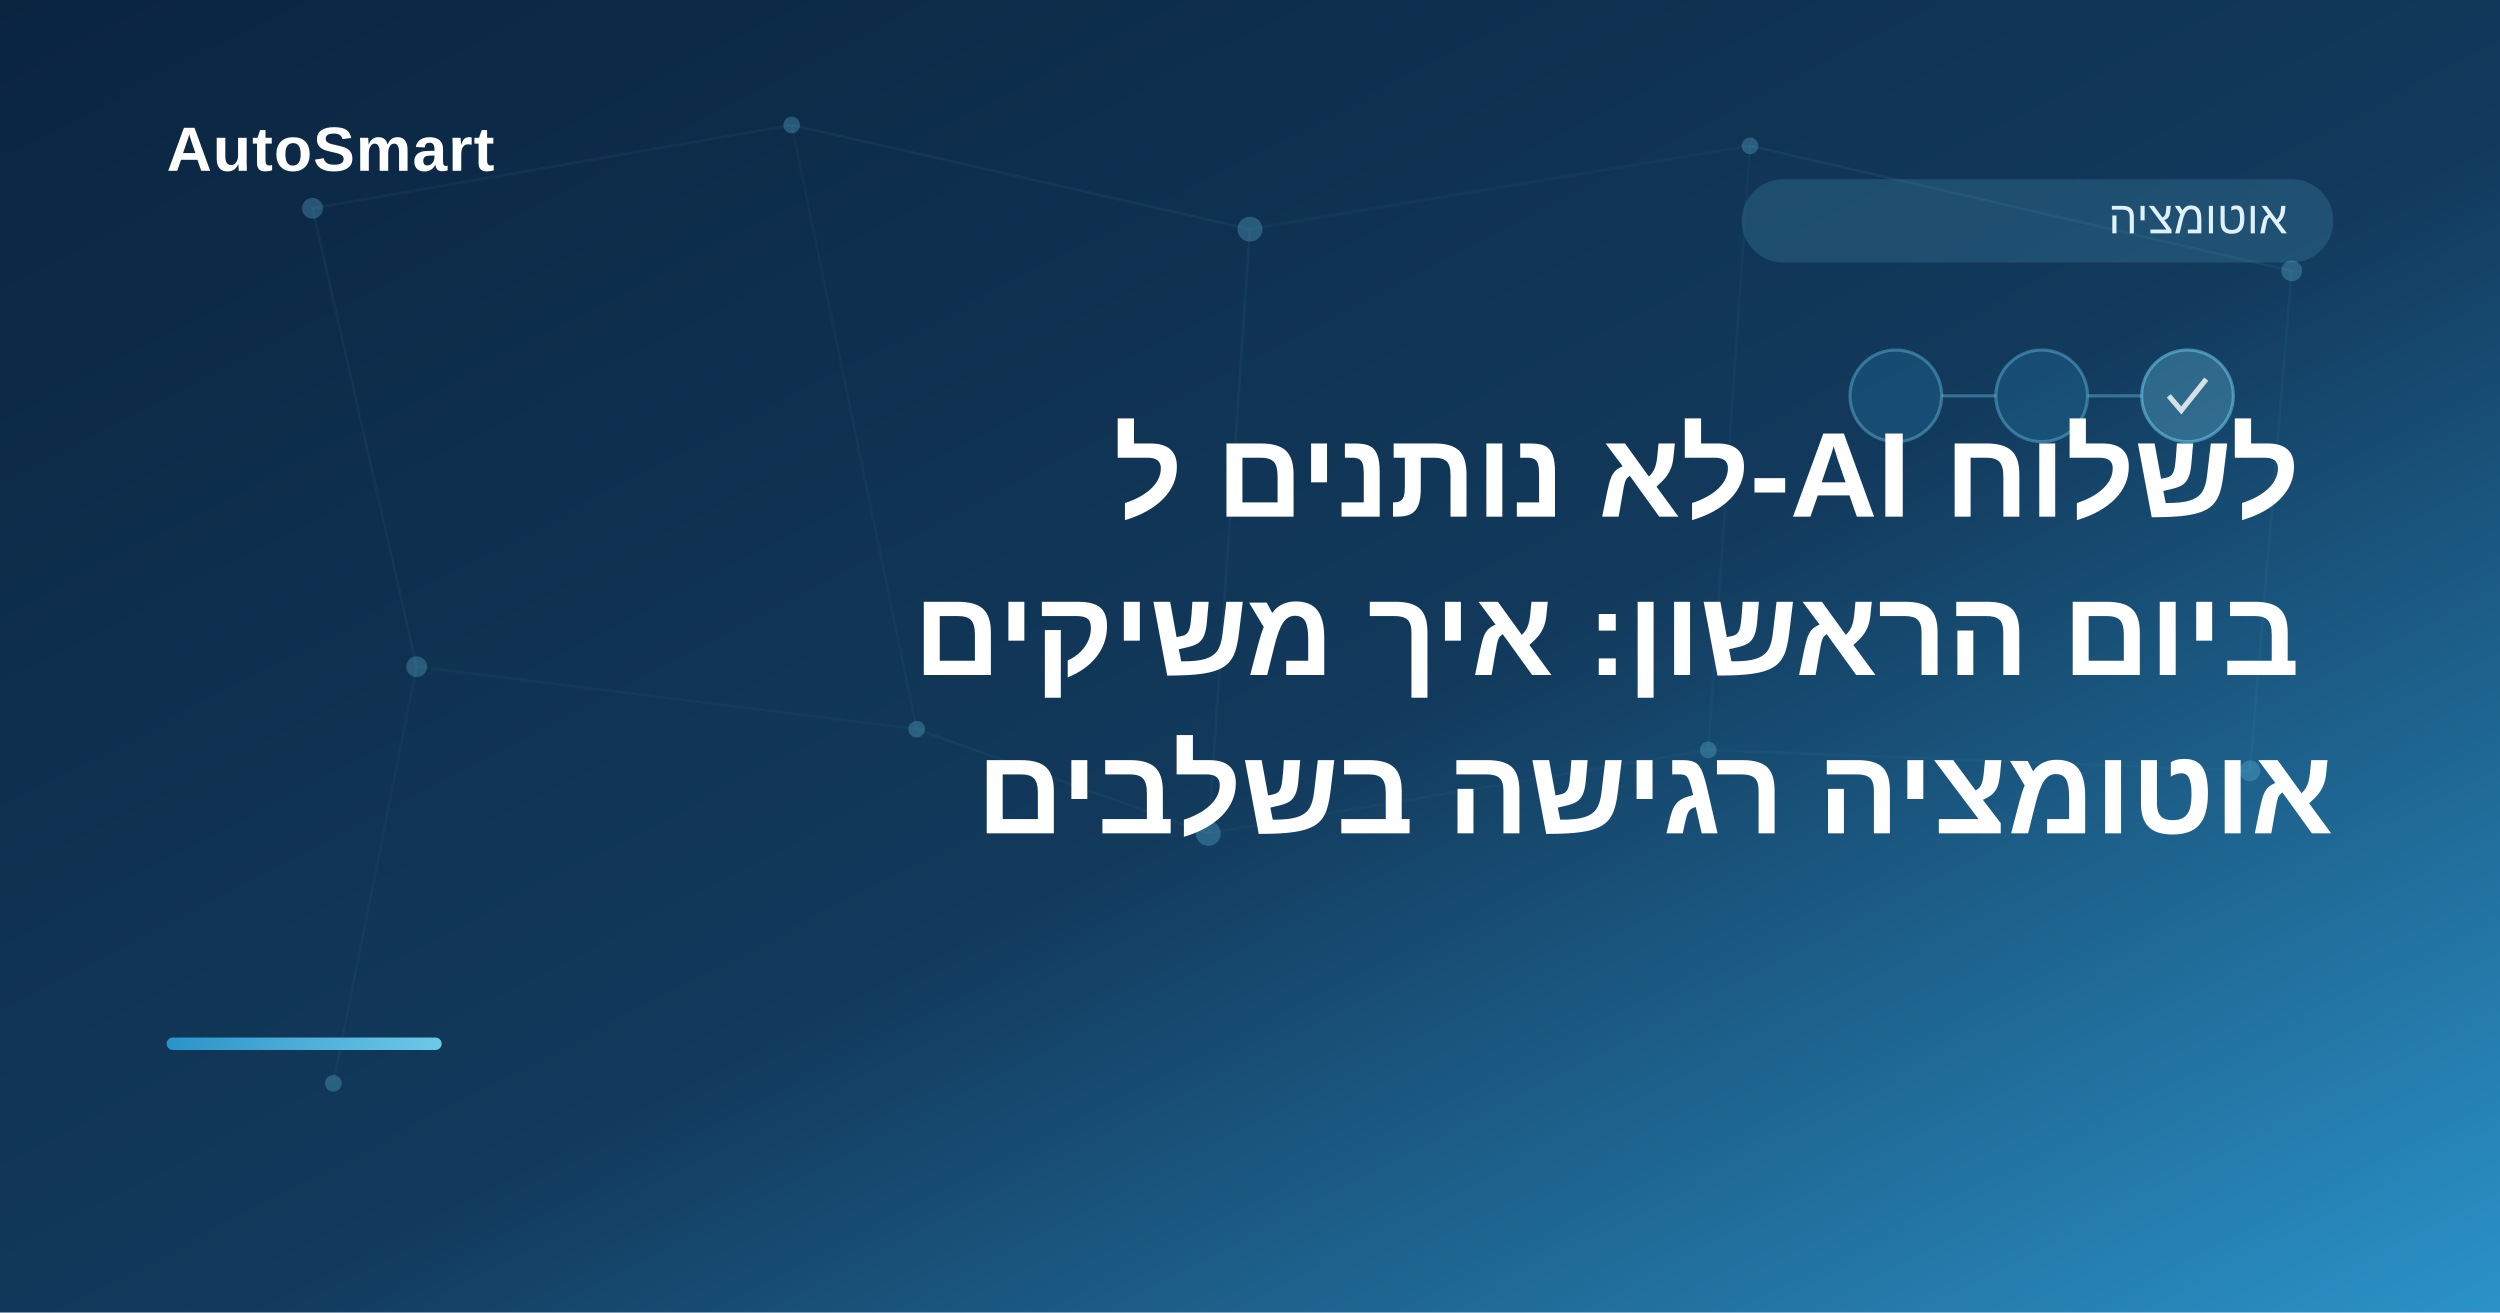
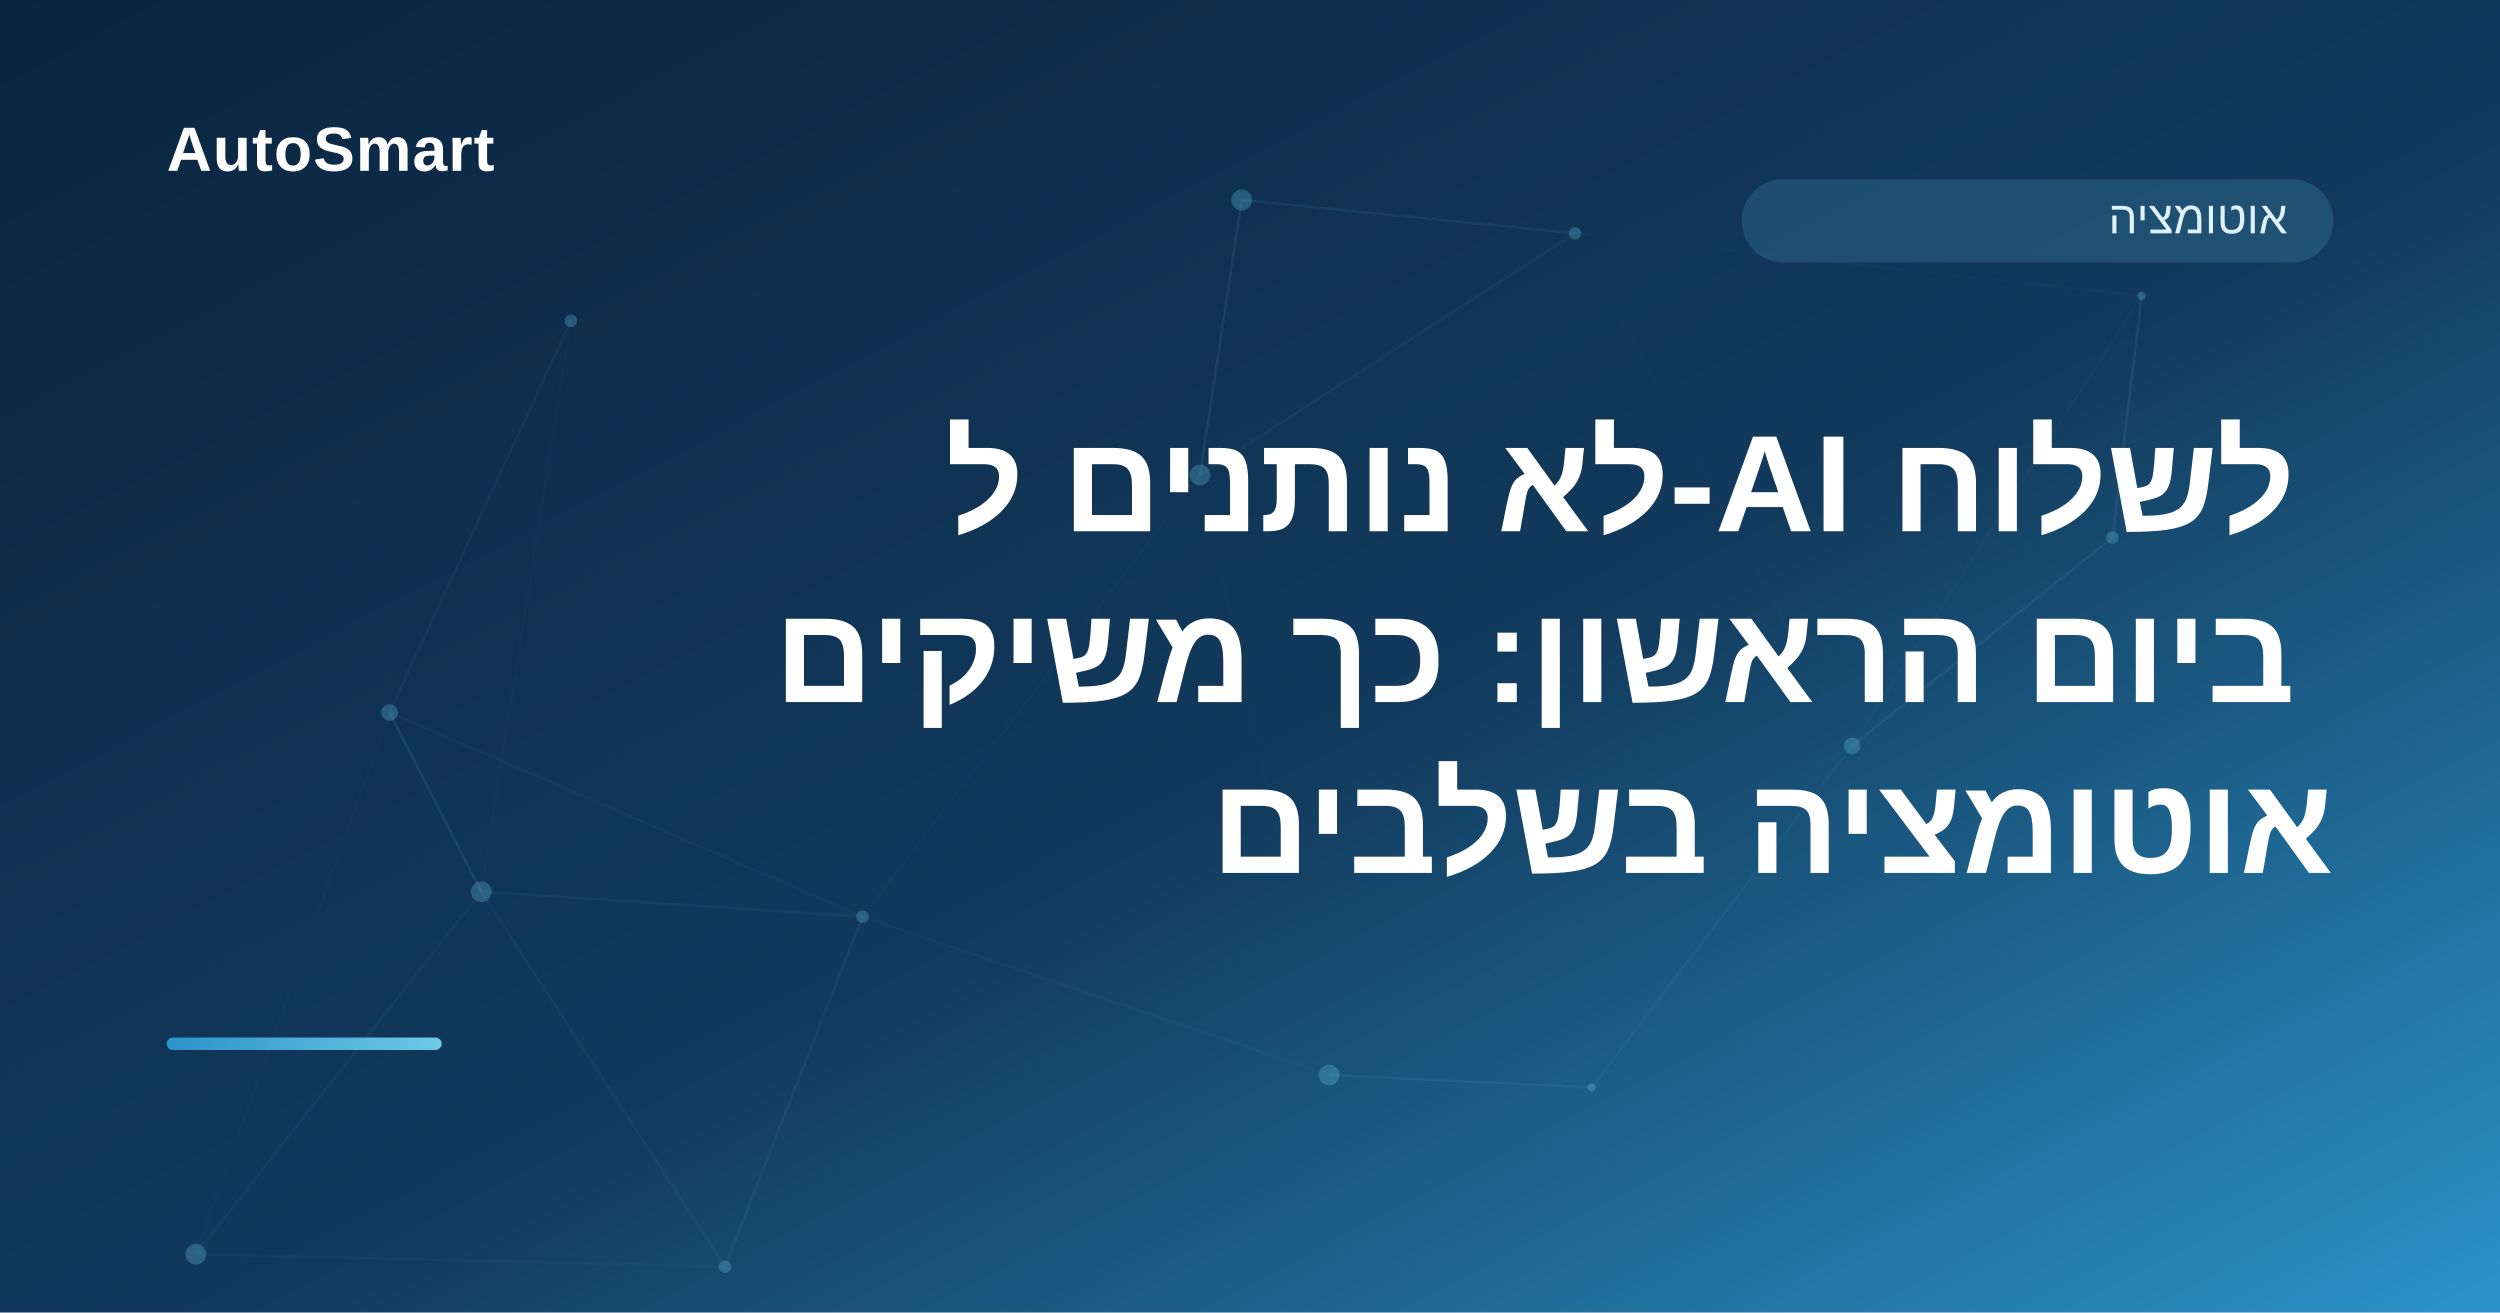
<svg xmlns="http://www.w3.org/2000/svg" width="1200" height="630" viewBox="0 0 1200 630" role="img" aria-label="לא נותנים ל-AI לשלוח ביום הראשון: איך משיקים אוטומציה רגישה בשלבים">
  <defs>
    <linearGradient id="bg" x1="0" y1="0" x2="1" y2="1">
      <stop offset="0" stop-color="#0a2440" />
      <stop offset="0.55" stop-color="#123a5c" />
      <stop offset="1" stop-color="#2b93c9" />
    </linearGradient>
    <linearGradient id="accent" x1="0" y1="0" x2="1" y2="0">
      <stop offset="0" stop-color="#2b93c9" />
      <stop offset="1" stop-color="#6ec9e8" />
    </linearGradient>
  </defs>
  <rect width="1200" height="630" fill="url(#bg)" />
  <g>
-     <line x1="150" y1="100" x2="380" y2="60" stroke="#6ec9e8" stroke-width="1.25" stroke-opacity="0.05" />
-     <line x1="380" y1="60" x2="600" y2="110" stroke="#6ec9e8" stroke-width="1.25" stroke-opacity="0.06" />
-     <line x1="600" y1="110" x2="840" y2="70" stroke="#6ec9e8" stroke-width="1.25" stroke-opacity="0.04" />
-     <line x1="840" y1="70" x2="1100" y2="130" stroke="#6ec9e8" stroke-width="1.25" stroke-opacity="0.07" />
-     <line x1="150" y1="100" x2="200" y2="320" stroke="#6ec9e8" stroke-width="1.25" stroke-opacity="0.05" />
-     <line x1="200" y1="320" x2="160" y2="520" stroke="#6ec9e8" stroke-width="1.25" stroke-opacity="0.04" />
-     <line x1="380" y1="60" x2="440" y2="350" stroke="#6ec9e8" stroke-width="1.25" stroke-opacity="0.04" />
-     <line x1="600" y1="110" x2="580" y2="400" stroke="#6ec9e8" stroke-width="1.25" stroke-opacity="0.05" />
-     <line x1="840" y1="70" x2="820" y2="360" stroke="#6ec9e8" stroke-width="1.25" stroke-opacity="0.04" />
-     <line x1="1100" y1="130" x2="1080" y2="370" stroke="#6ec9e8" stroke-width="1.25" stroke-opacity="0.05" />
-     <line x1="200" y1="320" x2="440" y2="350" stroke="#6ec9e8" stroke-width="1.25" stroke-opacity="0.04" />
-     <line x1="440" y1="350" x2="580" y2="400" stroke="#6ec9e8" stroke-width="1.25" stroke-opacity="0.05" />
-     <line x1="580" y1="400" x2="820" y2="360" stroke="#6ec9e8" stroke-width="1.25" stroke-opacity="0.04" />
-     <line x1="820" y1="360" x2="1080" y2="370" stroke="#6ec9e8" stroke-width="1.25" stroke-opacity="0.04" />
-     <circle cx="150" cy="100" r="5" fill="#6ec9e8" fill-opacity="0.28" />
-     <circle cx="380" cy="60" r="4" fill="#6ec9e8" fill-opacity="0.28" />
-     <circle cx="600" cy="110" r="6" fill="#6ec9e8" fill-opacity="0.28" />
-     <circle cx="840" cy="70" r="4" fill="#6ec9e8" fill-opacity="0.28" />
-     <circle cx="1100" cy="130" r="5" fill="#6ec9e8" fill-opacity="0.28" />
-     <circle cx="200" cy="320" r="5" fill="#6ec9e8" fill-opacity="0.28" />
-     <circle cx="440" cy="350" r="4" fill="#6ec9e8" fill-opacity="0.28" />
-     <circle cx="580" cy="400" r="6" fill="#6ec9e8" fill-opacity="0.28" />
-     <circle cx="820" cy="360" r="4" fill="#6ec9e8" fill-opacity="0.28" />
-     <circle cx="1080" cy="370" r="5" fill="#6ec9e8" fill-opacity="0.28" />
-     <circle cx="160" cy="520" r="4" fill="#6ec9e8" fill-opacity="0.28" />
+     <line x1="187" y1="342" x2="231" y2="428" stroke="#6ec9e8" stroke-width="1.25" stroke-opacity="0.112" />
+     <line x1="187" y1="342" x2="94" y2="602" stroke="#6ec9e8" stroke-width="1.25" stroke-opacity="0.016" />
+     <line x1="187" y1="342" x2="274" y2="154" stroke="#6ec9e8" stroke-width="1.25" stroke-opacity="0.052" />
+     <line x1="187" y1="342" x2="414" y2="440" stroke="#6ec9e8" stroke-width="1.25" stroke-opacity="0.031" />
+     <line x1="889" y1="358" x2="638" y2="516" stroke="#6ec9e8" stroke-width="1.25" stroke-opacity="0.005" />
+     <line x1="889" y1="358" x2="756" y2="112" stroke="#6ec9e8" stroke-width="1.25" stroke-opacity="0.012" />
+     <line x1="889" y1="358" x2="1014" y2="258" stroke="#6ec9e8" stroke-width="1.25" stroke-opacity="0.076" />
+     <line x1="889" y1="358" x2="764" y2="522" stroke="#6ec9e8" stroke-width="1.25" stroke-opacity="0.052" />
+     <line x1="889" y1="358" x2="1028" y2="142" stroke="#6ec9e8" stroke-width="1.25" stroke-opacity="0.025" />
+     <line x1="348" y1="608" x2="231" y2="428" stroke="#6ec9e8" stroke-width="1.25" stroke-opacity="0.045" />
+     <line x1="348" y1="608" x2="94" y2="602" stroke="#6ec9e8" stroke-width="1.25" stroke-opacity="0.028" />
+     <line x1="348" y1="608" x2="414" y2="440" stroke="#6ec9e8" stroke-width="1.25" stroke-opacity="0.066" />
+     <line x1="638" y1="516" x2="764" y2="522" stroke="#6ec9e8" stroke-width="1.25" stroke-opacity="0.094" />
+     <line x1="638" y1="516" x2="576" y2="228" stroke="#6ec9e8" stroke-width="1.25" stroke-opacity="0.008" />
+     <line x1="638" y1="516" x2="414" y2="440" stroke="#6ec9e8" stroke-width="1.25" stroke-opacity="0.032" />
+     <line x1="756" y1="112" x2="1014" y2="258" stroke="#6ec9e8" stroke-width="1.25" stroke-opacity="0.004" />
+     <line x1="756" y1="112" x2="576" y2="228" stroke="#6ec9e8" stroke-width="1.25" stroke-opacity="0.047" />
+     <line x1="756" y1="112" x2="596" y2="96" stroke="#6ec9e8" stroke-width="1.25" stroke-opacity="0.076" />
+     <line x1="756" y1="112" x2="1028" y2="142" stroke="#6ec9e8" stroke-width="1.25" stroke-opacity="0.017" />
+     <line x1="1014" y1="258" x2="1028" y2="142" stroke="#6ec9e8" stroke-width="1.25" stroke-opacity="0.099" />
+     <line x1="231" y1="428" x2="94" y2="602" stroke="#6ec9e8" stroke-width="1.25" stroke-opacity="0.043" />
+     <line x1="231" y1="428" x2="274" y2="154" stroke="#6ec9e8" stroke-width="1.25" stroke-opacity="0.018" />
+     <line x1="231" y1="428" x2="414" y2="440" stroke="#6ec9e8" stroke-width="1.25" stroke-opacity="0.063" />
+     <line x1="576" y1="228" x2="596" y2="96" stroke="#6ec9e8" stroke-width="1.25" stroke-opacity="0.088" />
+     <line x1="576" y1="228" x2="414" y2="440" stroke="#6ec9e8" stroke-width="1.25" stroke-opacity="0.018" />
+     <circle cx="187" cy="342" r="4" fill="#6ec9e8" fill-opacity="0.28" />
+     <circle cx="889" cy="358" r="4" fill="#6ec9e8" fill-opacity="0.28" />
+     <circle cx="348" cy="608" r="3" fill="#6ec9e8" fill-opacity="0.28" />
+     <circle cx="638" cy="516" r="5" fill="#6ec9e8" fill-opacity="0.28" />
+     <circle cx="756" cy="112" r="3" fill="#6ec9e8" fill-opacity="0.28" />
+     <circle cx="1014" cy="258" r="3" fill="#6ec9e8" fill-opacity="0.28" />
+     <circle cx="231" cy="428" r="5" fill="#6ec9e8" fill-opacity="0.28" />
+     <circle cx="94" cy="602" r="5" fill="#6ec9e8" fill-opacity="0.28" />
+     <circle cx="274" cy="154" r="3" fill="#6ec9e8" fill-opacity="0.28" />
+     <circle cx="764" cy="522" r="2" fill="#6ec9e8" fill-opacity="0.28" />
+     <circle cx="576" cy="228" r="5" fill="#6ec9e8" fill-opacity="0.28" />
+     <circle cx="596" cy="96" r="5" fill="#6ec9e8" fill-opacity="0.28" />
+     <circle cx="1028" cy="142" r="2" fill="#6ec9e8" fill-opacity="0.28" />
+     <circle cx="414" cy="440" r="3" fill="#6ec9e8" fill-opacity="0.28" />
  </g>
-   <circle cx="910" cy="190" r="22" fill="#2b93c9" fill-opacity="0.22" stroke="#6ec9e8" stroke-width="1.5" stroke-opacity="0.4" />
-   <line x1="932" y1="190" x2="958" y2="190" stroke="#6ec9e8" stroke-width="1.5" stroke-opacity="0.4" />
-   <circle cx="980" cy="190" r="22" fill="#2b93c9" fill-opacity="0.22" stroke="#6ec9e8" stroke-width="1.5" stroke-opacity="0.4" />
-   <line x1="1002" y1="190" x2="1028" y2="190" stroke="#6ec9e8" stroke-width="1.5" stroke-opacity="0.4" />
-   <circle cx="1050" cy="190" r="22" fill="#6ec9e8" fill-opacity="0.30" stroke="#6ec9e8" stroke-width="1.5" stroke-opacity="0.55" />
-   <polyline points="1041,190 1047,197 1059,182" stroke="#ffffff" stroke-width="2.5" fill="none" stroke-opacity="0.8" />
  <rect x="80" y="498" width="132" height="6" rx="3" fill="url(#accent)" />
  <text x="80" y="82" font-family="'IBM Plex Sans Hebrew','Rubik','Segoe UI',Arial,sans-serif" font-size="30" font-weight="700" letter-spacing="0.5" fill="#ffffff">AutoSmart</text>
  <g>
    <rect x="836" y="86" rx="20" ry="20" width="284" height="40" fill="#6ec9e8" fill-opacity="0.16" />
    <text x="1098" y="112" text-anchor="end" font-family="'IBM Plex Sans Hebrew','Rubik','Segoe UI',Arial,sans-serif" font-size="22" fill="#dff2fb">אוטומציה</text>
  </g>
-   <text text-anchor="end" font-family="'IBM Plex Sans Hebrew','Rubik','Segoe UI',Arial,sans-serif" font-size="58" font-weight="700" fill="#ffffff">
-     <tspan x="1120" y="248">לא נותנים ל-AI לשלוח</tspan>
-     <tspan x="1120" y="324">ביום הראשון: איך משיקים</tspan>
-     <tspan x="1120" y="400">אוטומציה רגישה בשלבים</tspan>
+   <text text-anchor="end" font-family="'IBM Plex Sans Hebrew','Rubik','Segoe UI',Arial,sans-serif" font-size="66" font-weight="700" fill="#ffffff">
+     <tspan x="1120" y="255">לא נותנים ל-AI לשלוח</tspan>
+     <tspan x="1120" y="337">ביום הראשון: כך משיקים</tspan>
+     <tspan x="1120" y="419">אוטומציה בשלבים</tspan>
  </text>
</svg>
